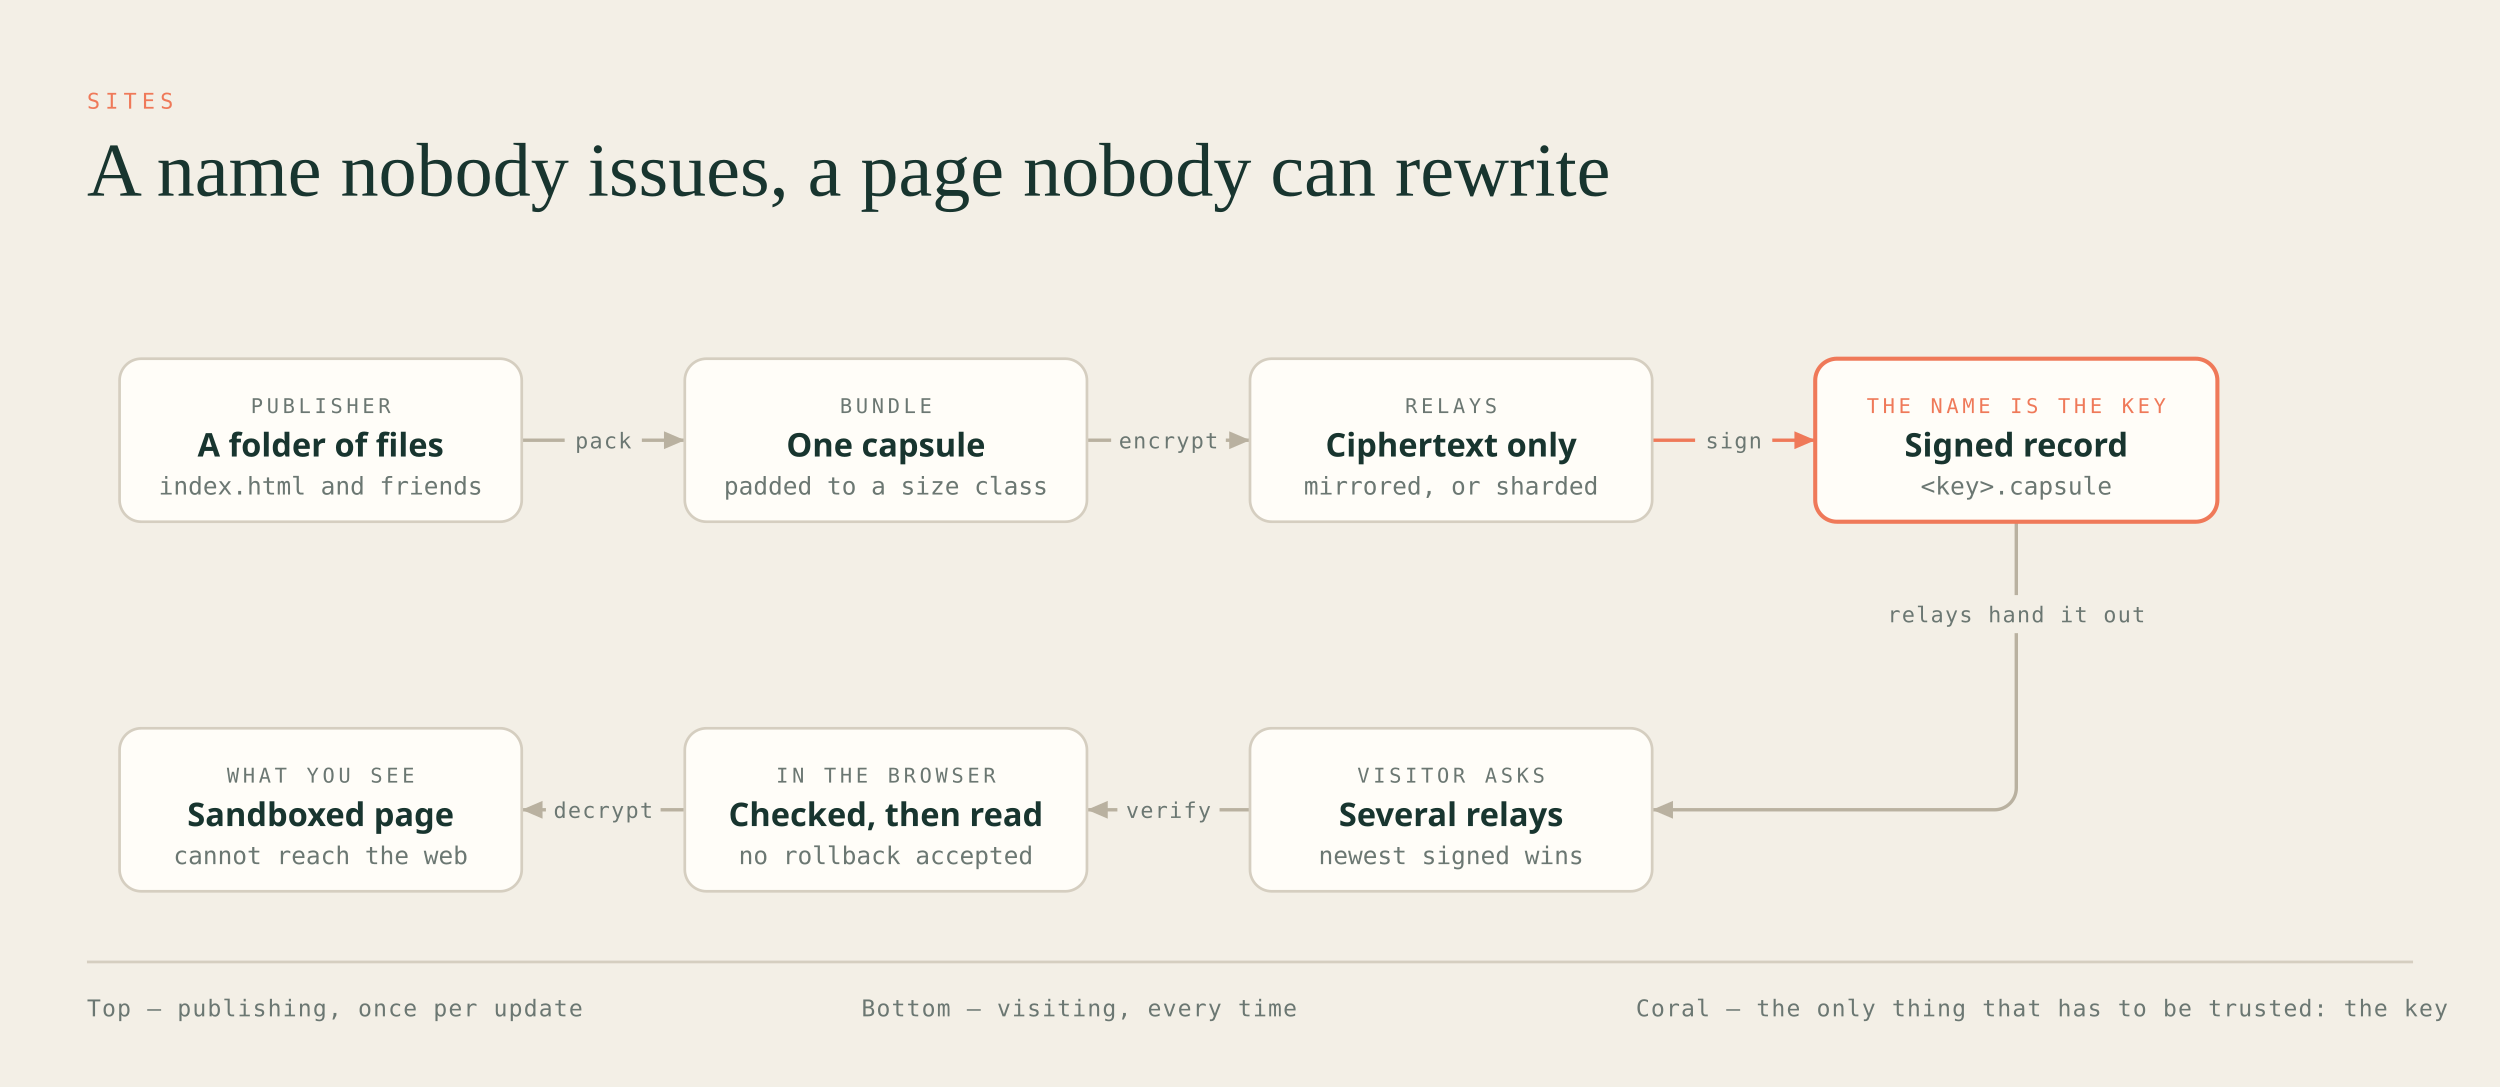
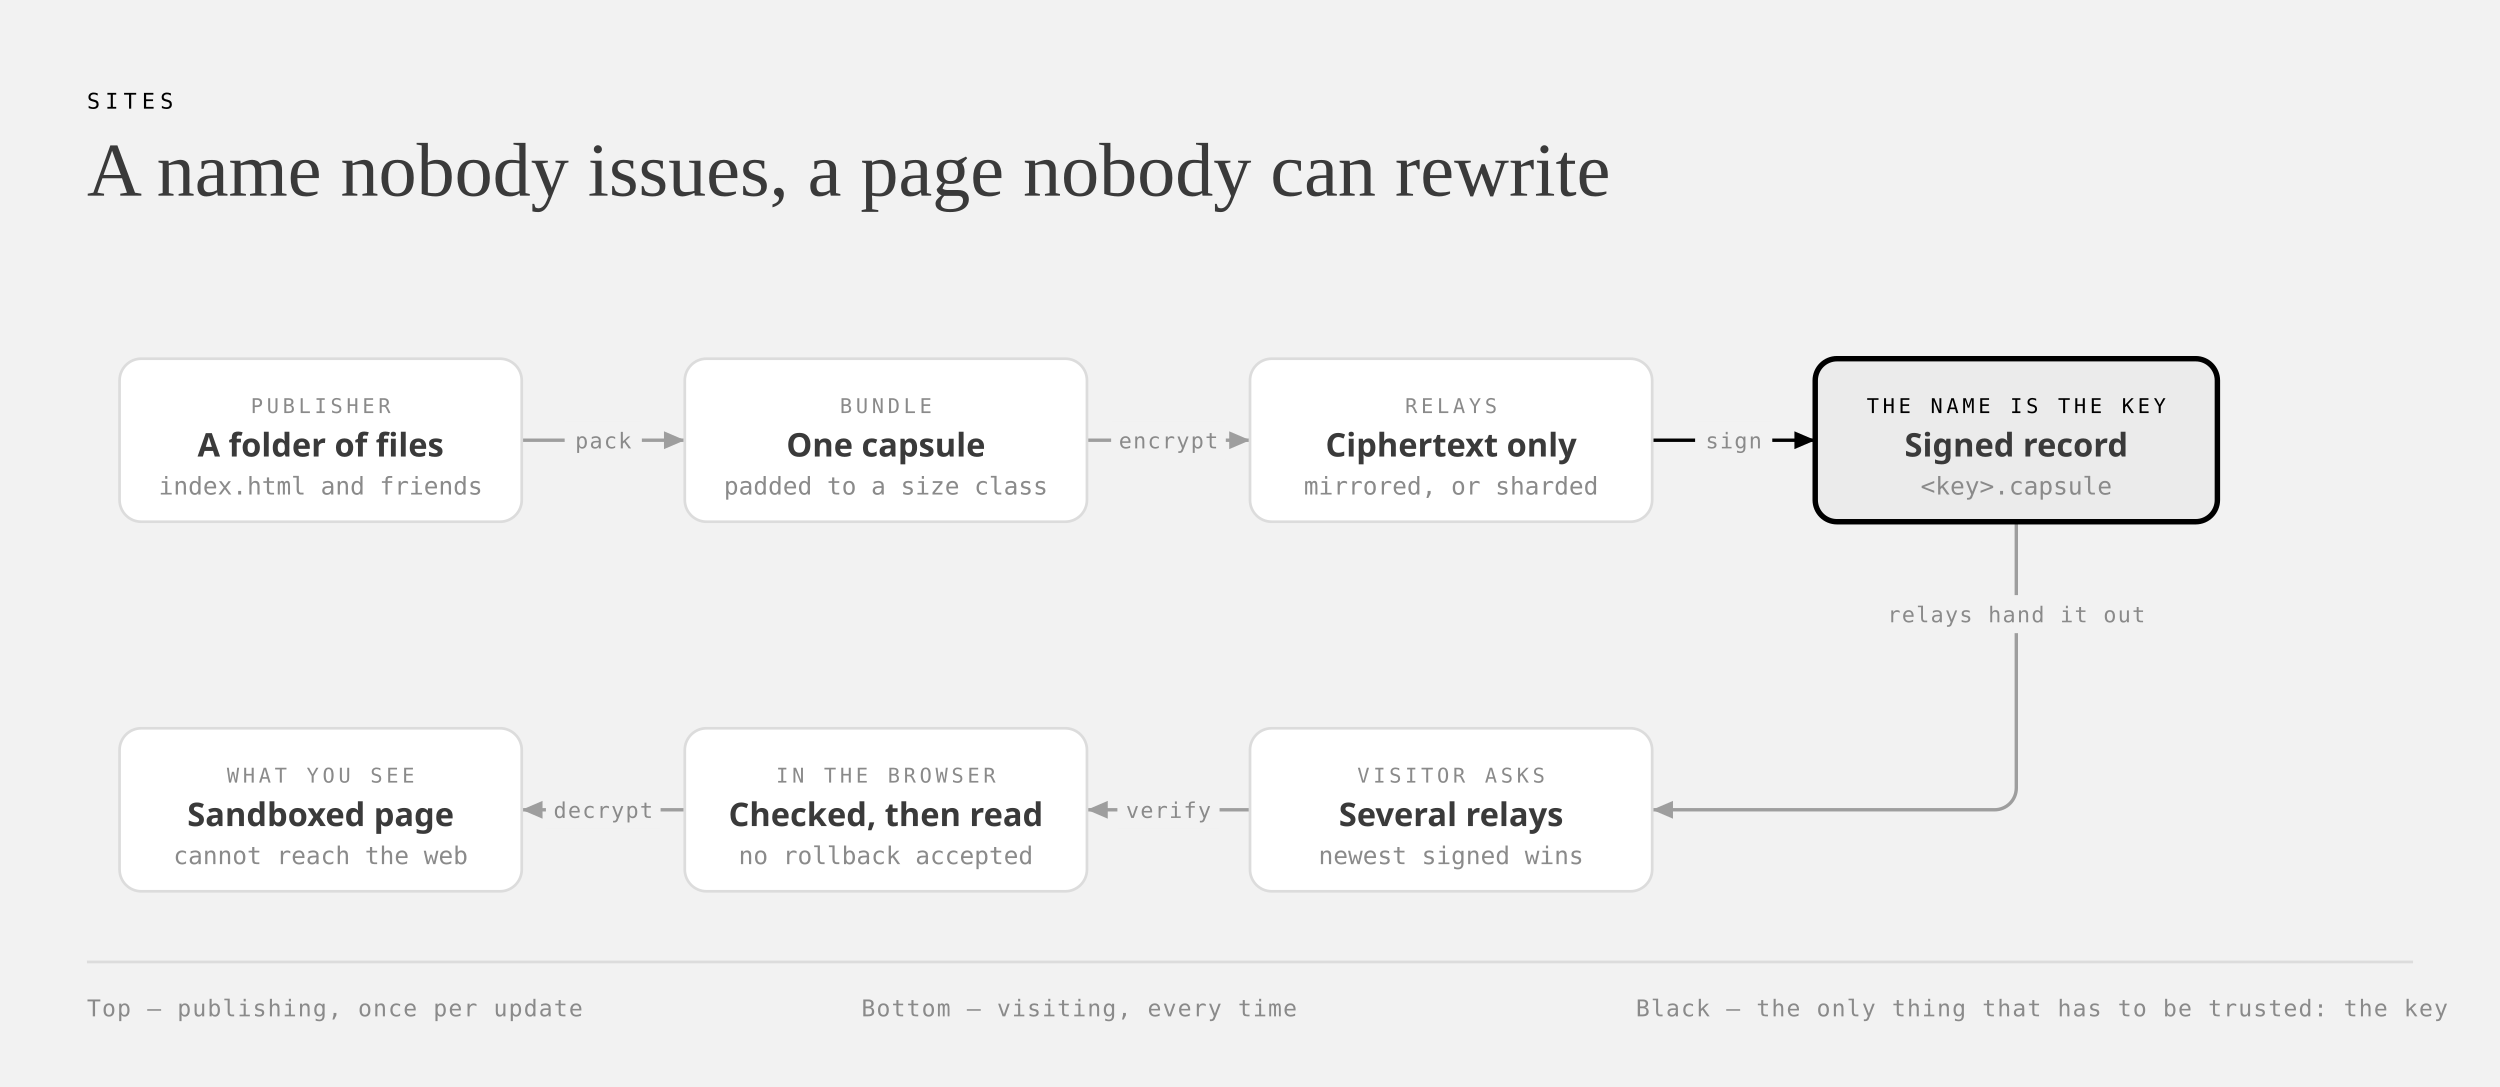
<svg xmlns="http://www.w3.org/2000/svg" viewBox="0 0 920 400" width="920" height="400" role="img" aria-labelledby="capsule-site-title capsule-site-desc">
  <defs>
    <marker id="tip-capsule-site" viewBox="0 0 8 8" refX="7" refY="4" markerWidth="7" markerHeight="7" orient="auto">
-       <path d="M 0 1 L 7 4 L 0 7 z" fill="#b9b1a0" />
+       <path d="M 0 1 L 7 4 L 0 7 z" fill="#9e9e9e" />
    </marker>
    <marker id="tip-accent-capsule-site" viewBox="0 0 8 8" refX="7" refY="4" markerWidth="7" markerHeight="7" orient="auto">
-       <path d="M 0 1 L 7 4 L 0 7 z" fill="#ef7959" />
+       <path d="M 0 1 L 7 4 L 0 7 z" fill="#000000" />
    </marker>
  </defs>
-   <rect width="920" height="400" fill="#f3efe6" />
-   <text x="32" y="40" font-family="'Geist Mono', ui-monospace, SFMono-Regular, Menlo, monospace" font-size="8" fill="#ef7959" letter-spacing="0.24em">SITES</text>
-   <text x="32" y="72" font-family="'Instrument Serif', Georgia, 'Times New Roman', serif" font-size="28" font-weight="400" fill="#18352f">A name nobody issues, a page nobody can rewrite</text>
-   <path d="M 192 162 L 252 162" fill="none" stroke="#b9b1a0" stroke-width="1.25" marker-end="url(#tip-capsule-site)" />
-   <rect x="207.8" y="155" width="28.4" height="14" fill="#f3efe6" />
-   <text x="222" y="165" text-anchor="middle" font-family="'Geist Mono', ui-monospace, SFMono-Regular, Menlo, monospace" font-size="8" fill="#6b7772" letter-spacing="0.06em">pack</text>
-   <path d="M 400 162 L 460 162" fill="none" stroke="#b9b1a0" stroke-width="1.25" marker-end="url(#tip-capsule-site)" />
-   <rect x="408.9" y="155" width="42.2" height="14" fill="#f3efe6" />
-   <text x="430" y="165" text-anchor="middle" font-family="'Geist Mono', ui-monospace, SFMono-Regular, Menlo, monospace" font-size="8" fill="#6b7772" letter-spacing="0.06em">encrypt</text>
-   <path d="M 608 162 L 668 162" fill="none" stroke="#ef7959" stroke-width="1.25" marker-end="url(#tip-accent-capsule-site)" />
-   <rect x="623.8" y="155" width="28.4" height="14" fill="#f3efe6" />
-   <text x="638" y="165" text-anchor="middle" font-family="'Geist Mono', ui-monospace, SFMono-Regular, Menlo, monospace" font-size="8" fill="#6b7772" letter-spacing="0.06em">sign</text>
-   <path d="M 742 192 L 742 290 A 8 8 0 0 1 734 298 L 608 298" fill="none" stroke="#b9b1a0" stroke-width="1.25" marker-end="url(#tip-capsule-site)" />
-   <rect x="695.6" y="219" width="92.8" height="14" fill="#f3efe6" />
-   <text x="742" y="229" text-anchor="middle" font-family="'Geist Mono', ui-monospace, SFMono-Regular, Menlo, monospace" font-size="8" fill="#6b7772" letter-spacing="0.06em">relays hand it out</text>
-   <path d="M 460 298 L 400 298" fill="none" stroke="#b9b1a0" stroke-width="1.25" marker-end="url(#tip-capsule-site)" />
-   <rect x="411.2" y="291" width="37.6" height="14" fill="#f3efe6" />
-   <text x="430" y="301" text-anchor="middle" font-family="'Geist Mono', ui-monospace, SFMono-Regular, Menlo, monospace" font-size="8" fill="#6b7772" letter-spacing="0.06em">verify</text>
-   <path d="M 252 298 L 192 298" fill="none" stroke="#b9b1a0" stroke-width="1.25" marker-end="url(#tip-capsule-site)" />
-   <rect x="200.9" y="291" width="42.2" height="14" fill="#f3efe6" />
-   <text x="222" y="301" text-anchor="middle" font-family="'Geist Mono', ui-monospace, SFMono-Regular, Menlo, monospace" font-size="8" fill="#6b7772" letter-spacing="0.06em">decrypt</text>
-   <rect x="44" y="132" width="148" height="60" rx="8" fill="#fffdf8" stroke="#d5cec0" stroke-width="1" />
-   <text x="118" y="152" text-anchor="middle" font-family="'Geist Mono', ui-monospace, SFMono-Regular, Menlo, monospace" font-size="7.5" fill="#6b7772" letter-spacing="0.18em">PUBLISHER</text>
-   <text x="118" y="168" text-anchor="middle" font-family="Geist, 'Segoe UI', system-ui, -apple-system, sans-serif" font-size="12" font-weight="600" fill="#18352f">A folder of files</text>
-   <text x="118" y="182" text-anchor="middle" font-family="'Geist Mono', ui-monospace, SFMono-Regular, Menlo, monospace" font-size="9" fill="#6b7772">index.html and friends</text>
-   <rect x="252" y="132" width="148" height="60" rx="8" fill="#fffdf8" stroke="#d5cec0" stroke-width="1" />
-   <text x="326" y="152" text-anchor="middle" font-family="'Geist Mono', ui-monospace, SFMono-Regular, Menlo, monospace" font-size="7.5" fill="#6b7772" letter-spacing="0.18em">BUNDLE</text>
-   <text x="326" y="168" text-anchor="middle" font-family="Geist, 'Segoe UI', system-ui, -apple-system, sans-serif" font-size="12" font-weight="600" fill="#18352f">One capsule</text>
-   <text x="326" y="182" text-anchor="middle" font-family="'Geist Mono', ui-monospace, SFMono-Regular, Menlo, monospace" font-size="9" fill="#6b7772">padded to a size class</text>
-   <rect x="460" y="132" width="148" height="60" rx="8" fill="#fffdf8" stroke="#d5cec0" stroke-width="1" />
-   <text x="534" y="152" text-anchor="middle" font-family="'Geist Mono', ui-monospace, SFMono-Regular, Menlo, monospace" font-size="7.5" fill="#6b7772" letter-spacing="0.18em">RELAYS</text>
-   <text x="534" y="168" text-anchor="middle" font-family="Geist, 'Segoe UI', system-ui, -apple-system, sans-serif" font-size="12" font-weight="600" fill="#18352f">Ciphertext only</text>
-   <text x="534" y="182" text-anchor="middle" font-family="'Geist Mono', ui-monospace, SFMono-Regular, Menlo, monospace" font-size="9" fill="#6b7772">mirrored, or sharded</text>
-   <rect x="668" y="132" width="148" height="60" rx="8" fill="#fffdf8" stroke="#ef7959" stroke-width="1.5" />
-   <text x="742" y="152" text-anchor="middle" font-family="'Geist Mono', ui-monospace, SFMono-Regular, Menlo, monospace" font-size="7.5" fill="#ef7959" letter-spacing="0.18em">THE NAME IS THE KEY</text>
-   <text x="742" y="168" text-anchor="middle" font-family="Geist, 'Segoe UI', system-ui, -apple-system, sans-serif" font-size="12" font-weight="600" fill="#18352f">Signed record</text>
-   <text x="742" y="182" text-anchor="middle" font-family="'Geist Mono', ui-monospace, SFMono-Regular, Menlo, monospace" font-size="9" fill="#6b7772">&lt;key&gt;.capsule</text>
-   <rect x="460" y="268" width="148" height="60" rx="8" fill="#fffdf8" stroke="#d5cec0" stroke-width="1" />
-   <text x="534" y="288" text-anchor="middle" font-family="'Geist Mono', ui-monospace, SFMono-Regular, Menlo, monospace" font-size="7.5" fill="#6b7772" letter-spacing="0.18em">VISITOR ASKS</text>
-   <text x="534" y="304" text-anchor="middle" font-family="Geist, 'Segoe UI', system-ui, -apple-system, sans-serif" font-size="12" font-weight="600" fill="#18352f">Several relays</text>
-   <text x="534" y="318" text-anchor="middle" font-family="'Geist Mono', ui-monospace, SFMono-Regular, Menlo, monospace" font-size="9" fill="#6b7772">newest signed wins</text>
-   <rect x="252" y="268" width="148" height="60" rx="8" fill="#fffdf8" stroke="#d5cec0" stroke-width="1" />
-   <text x="326" y="288" text-anchor="middle" font-family="'Geist Mono', ui-monospace, SFMono-Regular, Menlo, monospace" font-size="7.5" fill="#6b7772" letter-spacing="0.18em">IN THE BROWSER</text>
-   <text x="326" y="304" text-anchor="middle" font-family="Geist, 'Segoe UI', system-ui, -apple-system, sans-serif" font-size="12" font-weight="600" fill="#18352f">Checked, then read</text>
-   <text x="326" y="318" text-anchor="middle" font-family="'Geist Mono', ui-monospace, SFMono-Regular, Menlo, monospace" font-size="9" fill="#6b7772">no rollback accepted</text>
-   <rect x="44" y="268" width="148" height="60" rx="8" fill="#fffdf8" stroke="#d5cec0" stroke-width="1" />
-   <text x="118" y="288" text-anchor="middle" font-family="'Geist Mono', ui-monospace, SFMono-Regular, Menlo, monospace" font-size="7.5" fill="#6b7772" letter-spacing="0.18em">WHAT YOU SEE</text>
-   <text x="118" y="304" text-anchor="middle" font-family="Geist, 'Segoe UI', system-ui, -apple-system, sans-serif" font-size="12" font-weight="600" fill="#18352f">Sandboxed page</text>
-   <text x="118" y="318" text-anchor="middle" font-family="'Geist Mono', ui-monospace, SFMono-Regular, Menlo, monospace" font-size="9" fill="#6b7772">cannot reach the web</text>
-   <line x1="32" y1="354" x2="888" y2="354" stroke="#d5cec0" stroke-width="1" />
-   <text x="32" y="374" font-family="'Geist Mono', ui-monospace, SFMono-Regular, Menlo, monospace" font-size="8.5" fill="#6b7772" letter-spacing="0.05em">Top — publishing, once per update</text>
-   <text x="317" y="374" font-family="'Geist Mono', ui-monospace, SFMono-Regular, Menlo, monospace" font-size="8.5" fill="#6b7772" letter-spacing="0.05em">Bottom — visiting, every time</text>
-   <text x="602" y="374" font-family="'Geist Mono', ui-monospace, SFMono-Regular, Menlo, monospace" font-size="8.5" fill="#6b7772" letter-spacing="0.05em">Coral — the only thing that has to be trusted: the key</text>
+   <rect width="920" height="400" fill="#f2f2f2" />
+   <text x="32" y="40" font-family="'Geist Mono', ui-monospace, SFMono-Regular, Menlo, monospace" font-size="8" fill="#000000" letter-spacing="0.24em">SITES</text>
+   <text x="32" y="72" font-family="'Instrument Serif', Georgia, 'Times New Roman', serif" font-size="28" font-weight="400" fill="#3a3a3a">A name nobody issues, a page nobody can rewrite</text>
+   <path d="M 192 162 L 252 162" fill="none" stroke="#9e9e9e" stroke-width="1.25" marker-end="url(#tip-capsule-site)" />
+   <rect x="207.8" y="155" width="28.4" height="14" fill="#f2f2f2" />
+   <text x="222" y="165" text-anchor="middle" font-family="'Geist Mono', ui-monospace, SFMono-Regular, Menlo, monospace" font-size="8" fill="#8a8a8a" letter-spacing="0.06em">pack</text>
+   <path d="M 400 162 L 460 162" fill="none" stroke="#9e9e9e" stroke-width="1.25" marker-end="url(#tip-capsule-site)" />
+   <rect x="408.9" y="155" width="42.2" height="14" fill="#f2f2f2" />
+   <text x="430" y="165" text-anchor="middle" font-family="'Geist Mono', ui-monospace, SFMono-Regular, Menlo, monospace" font-size="8" fill="#8a8a8a" letter-spacing="0.06em">encrypt</text>
+   <path d="M 608 162 L 668 162" fill="none" stroke="#000000" stroke-width="1.25" marker-end="url(#tip-accent-capsule-site)" />
+   <rect x="623.8" y="155" width="28.4" height="14" fill="#f2f2f2" />
+   <text x="638" y="165" text-anchor="middle" font-family="'Geist Mono', ui-monospace, SFMono-Regular, Menlo, monospace" font-size="8" fill="#8a8a8a" letter-spacing="0.06em">sign</text>
+   <path d="M 742 192 L 742 290 A 8 8 0 0 1 734 298 L 608 298" fill="none" stroke="#9e9e9e" stroke-width="1.25" marker-end="url(#tip-capsule-site)" />
+   <rect x="695.6" y="219" width="92.8" height="14" fill="#f2f2f2" />
+   <text x="742" y="229" text-anchor="middle" font-family="'Geist Mono', ui-monospace, SFMono-Regular, Menlo, monospace" font-size="8" fill="#8a8a8a" letter-spacing="0.06em">relays hand it out</text>
+   <path d="M 460 298 L 400 298" fill="none" stroke="#9e9e9e" stroke-width="1.25" marker-end="url(#tip-capsule-site)" />
+   <rect x="411.2" y="291" width="37.6" height="14" fill="#f2f2f2" />
+   <text x="430" y="301" text-anchor="middle" font-family="'Geist Mono', ui-monospace, SFMono-Regular, Menlo, monospace" font-size="8" fill="#8a8a8a" letter-spacing="0.06em">verify</text>
+   <path d="M 252 298 L 192 298" fill="none" stroke="#9e9e9e" stroke-width="1.25" marker-end="url(#tip-capsule-site)" />
+   <rect x="200.9" y="291" width="42.2" height="14" fill="#f2f2f2" />
+   <text x="222" y="301" text-anchor="middle" font-family="'Geist Mono', ui-monospace, SFMono-Regular, Menlo, monospace" font-size="8" fill="#8a8a8a" letter-spacing="0.06em">decrypt</text>
+   <rect x="44" y="132" width="148" height="60" rx="8" fill="#ffffff" stroke="#dcdcdc" stroke-width="1" />
+   <text x="118" y="152" text-anchor="middle" font-family="'Geist Mono', ui-monospace, SFMono-Regular, Menlo, monospace" font-size="7.5" fill="#8a8a8a" letter-spacing="0.18em">PUBLISHER</text>
+   <text x="118" y="168" text-anchor="middle" font-family="Geist, 'Segoe UI', system-ui, -apple-system, sans-serif" font-size="12" font-weight="600" fill="#3a3a3a">A folder of files</text>
+   <text x="118" y="182" text-anchor="middle" font-family="'Geist Mono', ui-monospace, SFMono-Regular, Menlo, monospace" font-size="9" fill="#8a8a8a">index.html and friends</text>
+   <rect x="252" y="132" width="148" height="60" rx="8" fill="#ffffff" stroke="#dcdcdc" stroke-width="1" />
+   <text x="326" y="152" text-anchor="middle" font-family="'Geist Mono', ui-monospace, SFMono-Regular, Menlo, monospace" font-size="7.5" fill="#8a8a8a" letter-spacing="0.18em">BUNDLE</text>
+   <text x="326" y="168" text-anchor="middle" font-family="Geist, 'Segoe UI', system-ui, -apple-system, sans-serif" font-size="12" font-weight="600" fill="#3a3a3a">One capsule</text>
+   <text x="326" y="182" text-anchor="middle" font-family="'Geist Mono', ui-monospace, SFMono-Regular, Menlo, monospace" font-size="9" fill="#8a8a8a">padded to a size class</text>
+   <rect x="460" y="132" width="148" height="60" rx="8" fill="#ffffff" stroke="#dcdcdc" stroke-width="1" />
+   <text x="534" y="152" text-anchor="middle" font-family="'Geist Mono', ui-monospace, SFMono-Regular, Menlo, monospace" font-size="7.5" fill="#8a8a8a" letter-spacing="0.18em">RELAYS</text>
+   <text x="534" y="168" text-anchor="middle" font-family="Geist, 'Segoe UI', system-ui, -apple-system, sans-serif" font-size="12" font-weight="600" fill="#3a3a3a">Ciphertext only</text>
+   <text x="534" y="182" text-anchor="middle" font-family="'Geist Mono', ui-monospace, SFMono-Regular, Menlo, monospace" font-size="9" fill="#8a8a8a">mirrored, or sharded</text>
+   <rect x="668" y="132" width="148" height="60" rx="8" fill="#ebebeb" stroke="#000000" stroke-width="2" />
+   <text x="742" y="152" text-anchor="middle" font-family="'Geist Mono', ui-monospace, SFMono-Regular, Menlo, monospace" font-size="7.5" fill="#000000" letter-spacing="0.18em">THE NAME IS THE KEY</text>
+   <text x="742" y="168" text-anchor="middle" font-family="Geist, 'Segoe UI', system-ui, -apple-system, sans-serif" font-size="12" font-weight="600" fill="#3a3a3a">Signed record</text>
+   <text x="742" y="182" text-anchor="middle" font-family="'Geist Mono', ui-monospace, SFMono-Regular, Menlo, monospace" font-size="9" fill="#8a8a8a">&lt;key&gt;.capsule</text>
+   <rect x="460" y="268" width="148" height="60" rx="8" fill="#ffffff" stroke="#dcdcdc" stroke-width="1" />
+   <text x="534" y="288" text-anchor="middle" font-family="'Geist Mono', ui-monospace, SFMono-Regular, Menlo, monospace" font-size="7.5" fill="#8a8a8a" letter-spacing="0.18em">VISITOR ASKS</text>
+   <text x="534" y="304" text-anchor="middle" font-family="Geist, 'Segoe UI', system-ui, -apple-system, sans-serif" font-size="12" font-weight="600" fill="#3a3a3a">Several relays</text>
+   <text x="534" y="318" text-anchor="middle" font-family="'Geist Mono', ui-monospace, SFMono-Regular, Menlo, monospace" font-size="9" fill="#8a8a8a">newest signed wins</text>
+   <rect x="252" y="268" width="148" height="60" rx="8" fill="#ffffff" stroke="#dcdcdc" stroke-width="1" />
+   <text x="326" y="288" text-anchor="middle" font-family="'Geist Mono', ui-monospace, SFMono-Regular, Menlo, monospace" font-size="7.5" fill="#8a8a8a" letter-spacing="0.18em">IN THE BROWSER</text>
+   <text x="326" y="304" text-anchor="middle" font-family="Geist, 'Segoe UI', system-ui, -apple-system, sans-serif" font-size="12" font-weight="600" fill="#3a3a3a">Checked, then read</text>
+   <text x="326" y="318" text-anchor="middle" font-family="'Geist Mono', ui-monospace, SFMono-Regular, Menlo, monospace" font-size="9" fill="#8a8a8a">no rollback accepted</text>
+   <rect x="44" y="268" width="148" height="60" rx="8" fill="#ffffff" stroke="#dcdcdc" stroke-width="1" />
+   <text x="118" y="288" text-anchor="middle" font-family="'Geist Mono', ui-monospace, SFMono-Regular, Menlo, monospace" font-size="7.5" fill="#8a8a8a" letter-spacing="0.18em">WHAT YOU SEE</text>
+   <text x="118" y="304" text-anchor="middle" font-family="Geist, 'Segoe UI', system-ui, -apple-system, sans-serif" font-size="12" font-weight="600" fill="#3a3a3a">Sandboxed page</text>
+   <text x="118" y="318" text-anchor="middle" font-family="'Geist Mono', ui-monospace, SFMono-Regular, Menlo, monospace" font-size="9" fill="#8a8a8a">cannot reach the web</text>
+   <line x1="32" y1="354" x2="888" y2="354" stroke="#dcdcdc" stroke-width="1" />
+   <text x="32" y="374" font-family="'Geist Mono', ui-monospace, SFMono-Regular, Menlo, monospace" font-size="8.5" fill="#8a8a8a" letter-spacing="0.05em">Top — publishing, once per update</text>
+   <text x="317" y="374" font-family="'Geist Mono', ui-monospace, SFMono-Regular, Menlo, monospace" font-size="8.5" fill="#8a8a8a" letter-spacing="0.05em">Bottom — visiting, every time</text>
+   <text x="602" y="374" font-family="'Geist Mono', ui-monospace, SFMono-Regular, Menlo, monospace" font-size="8.5" fill="#8a8a8a" letter-spacing="0.05em">Black — the only thing that has to be trusted: the key</text>
</svg>
